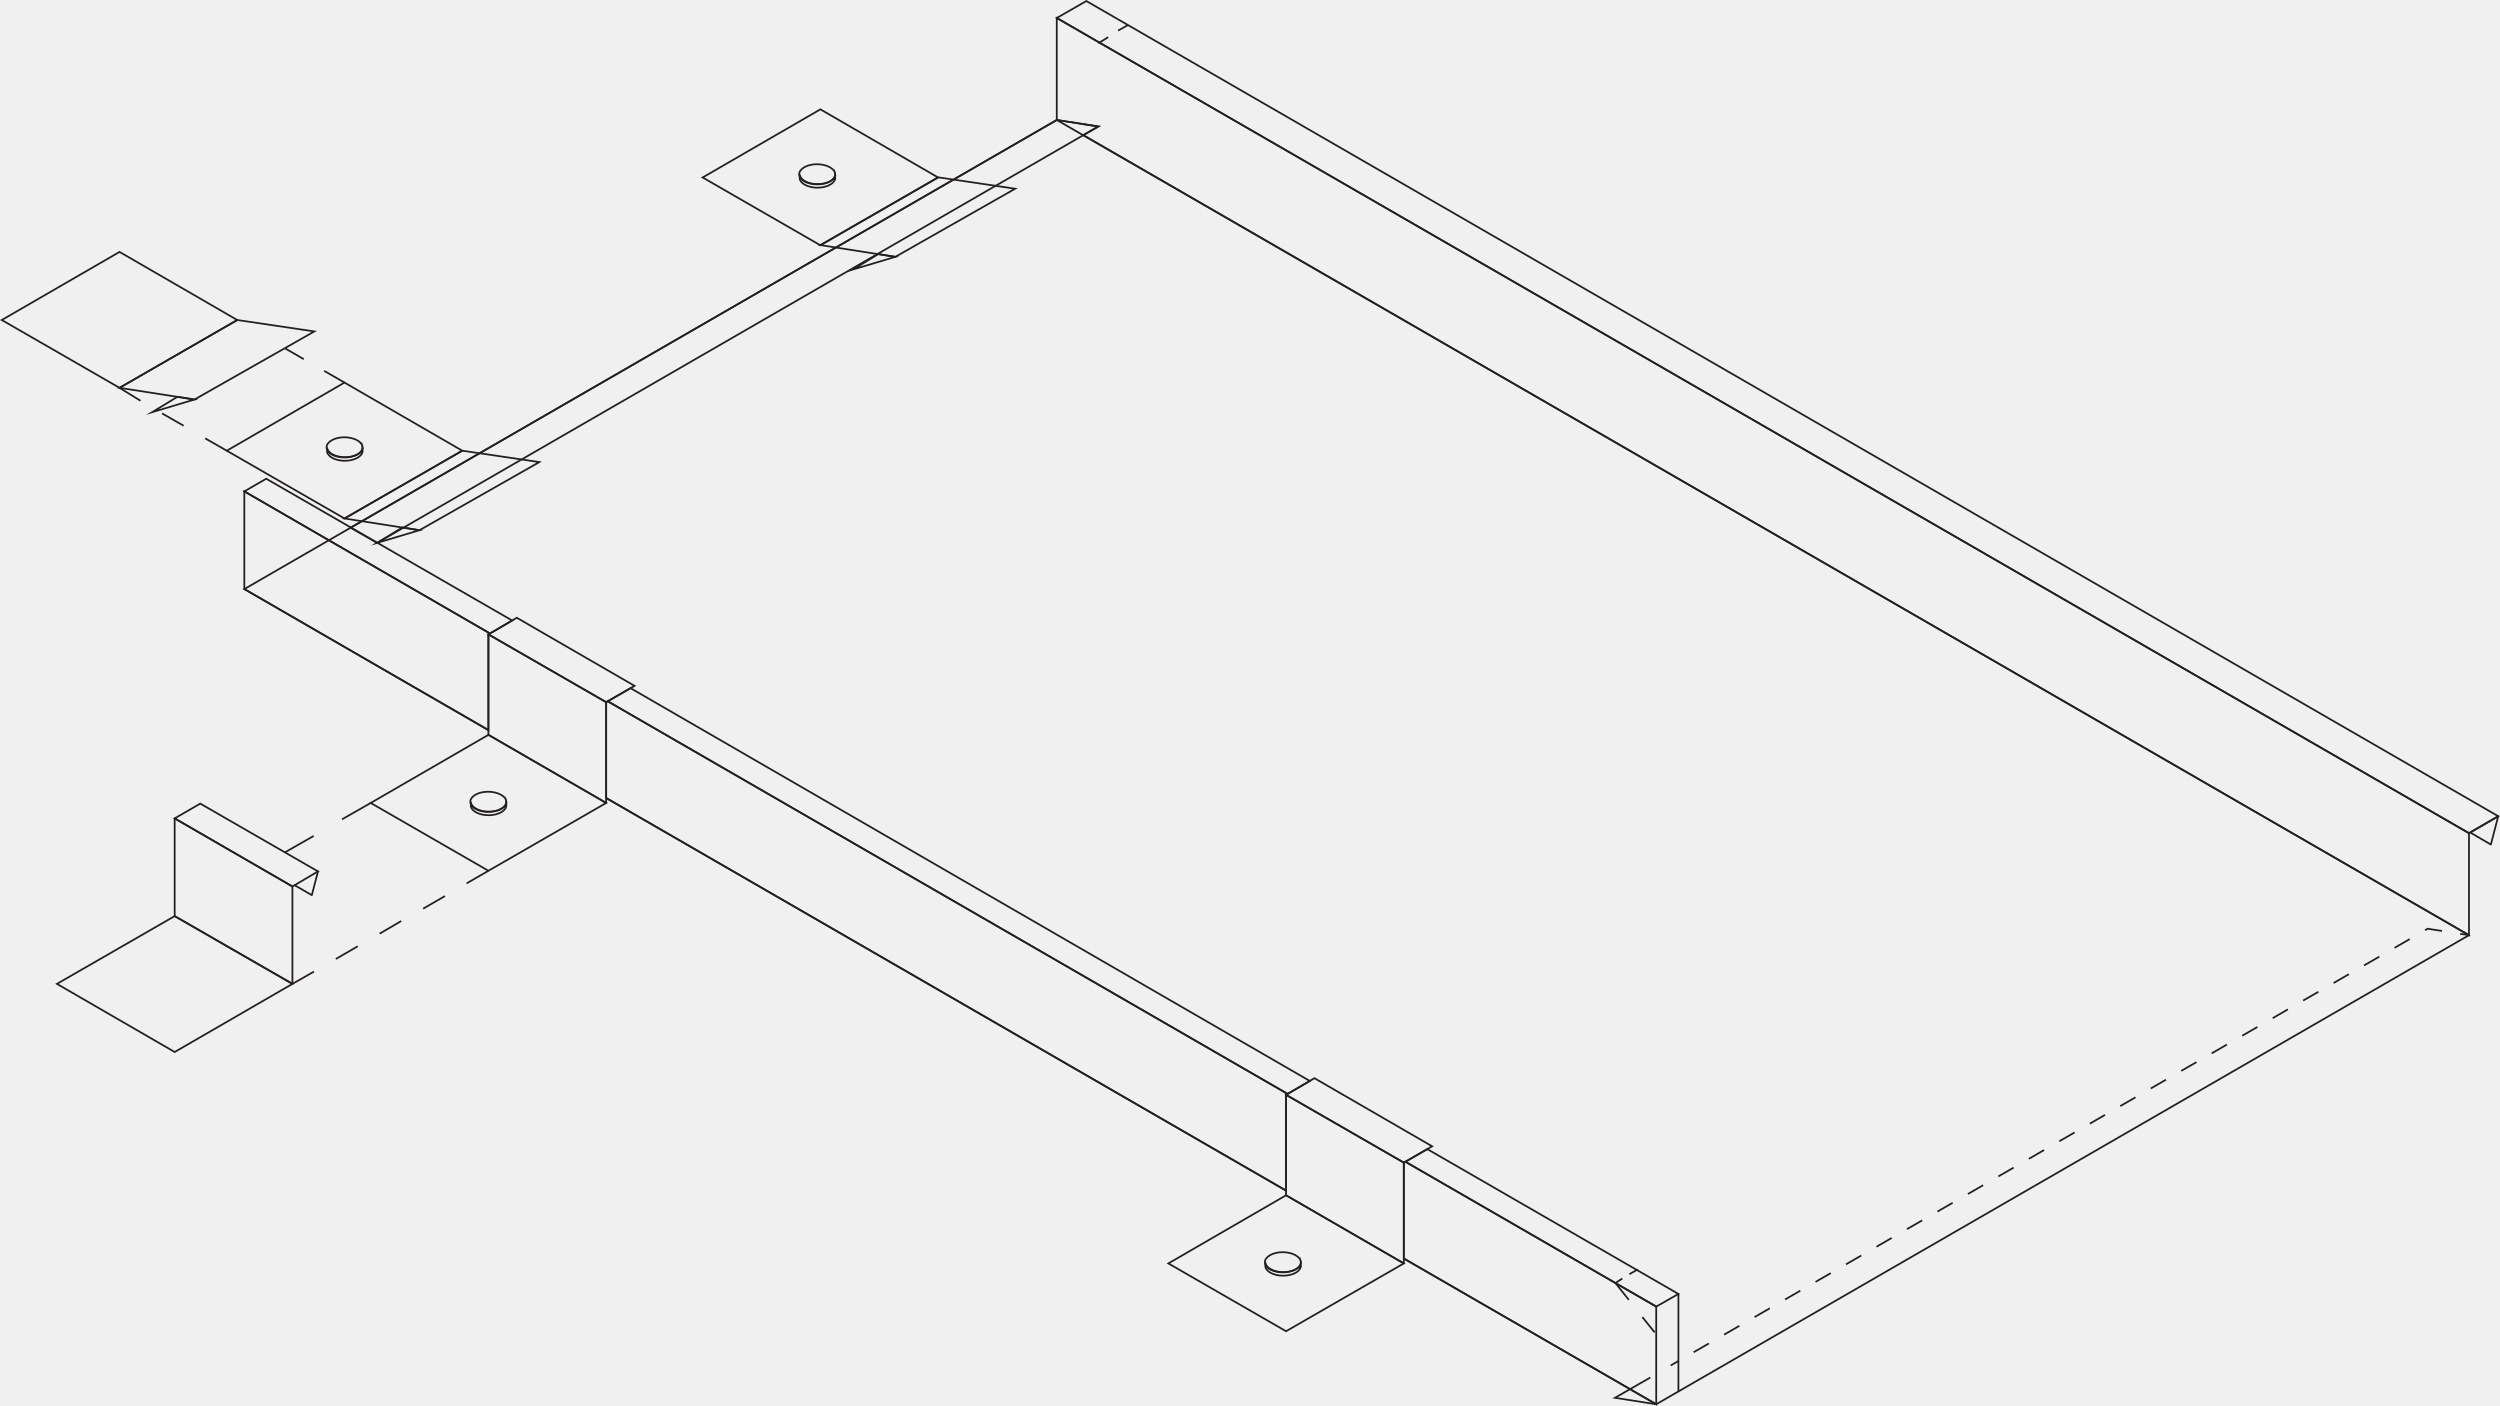
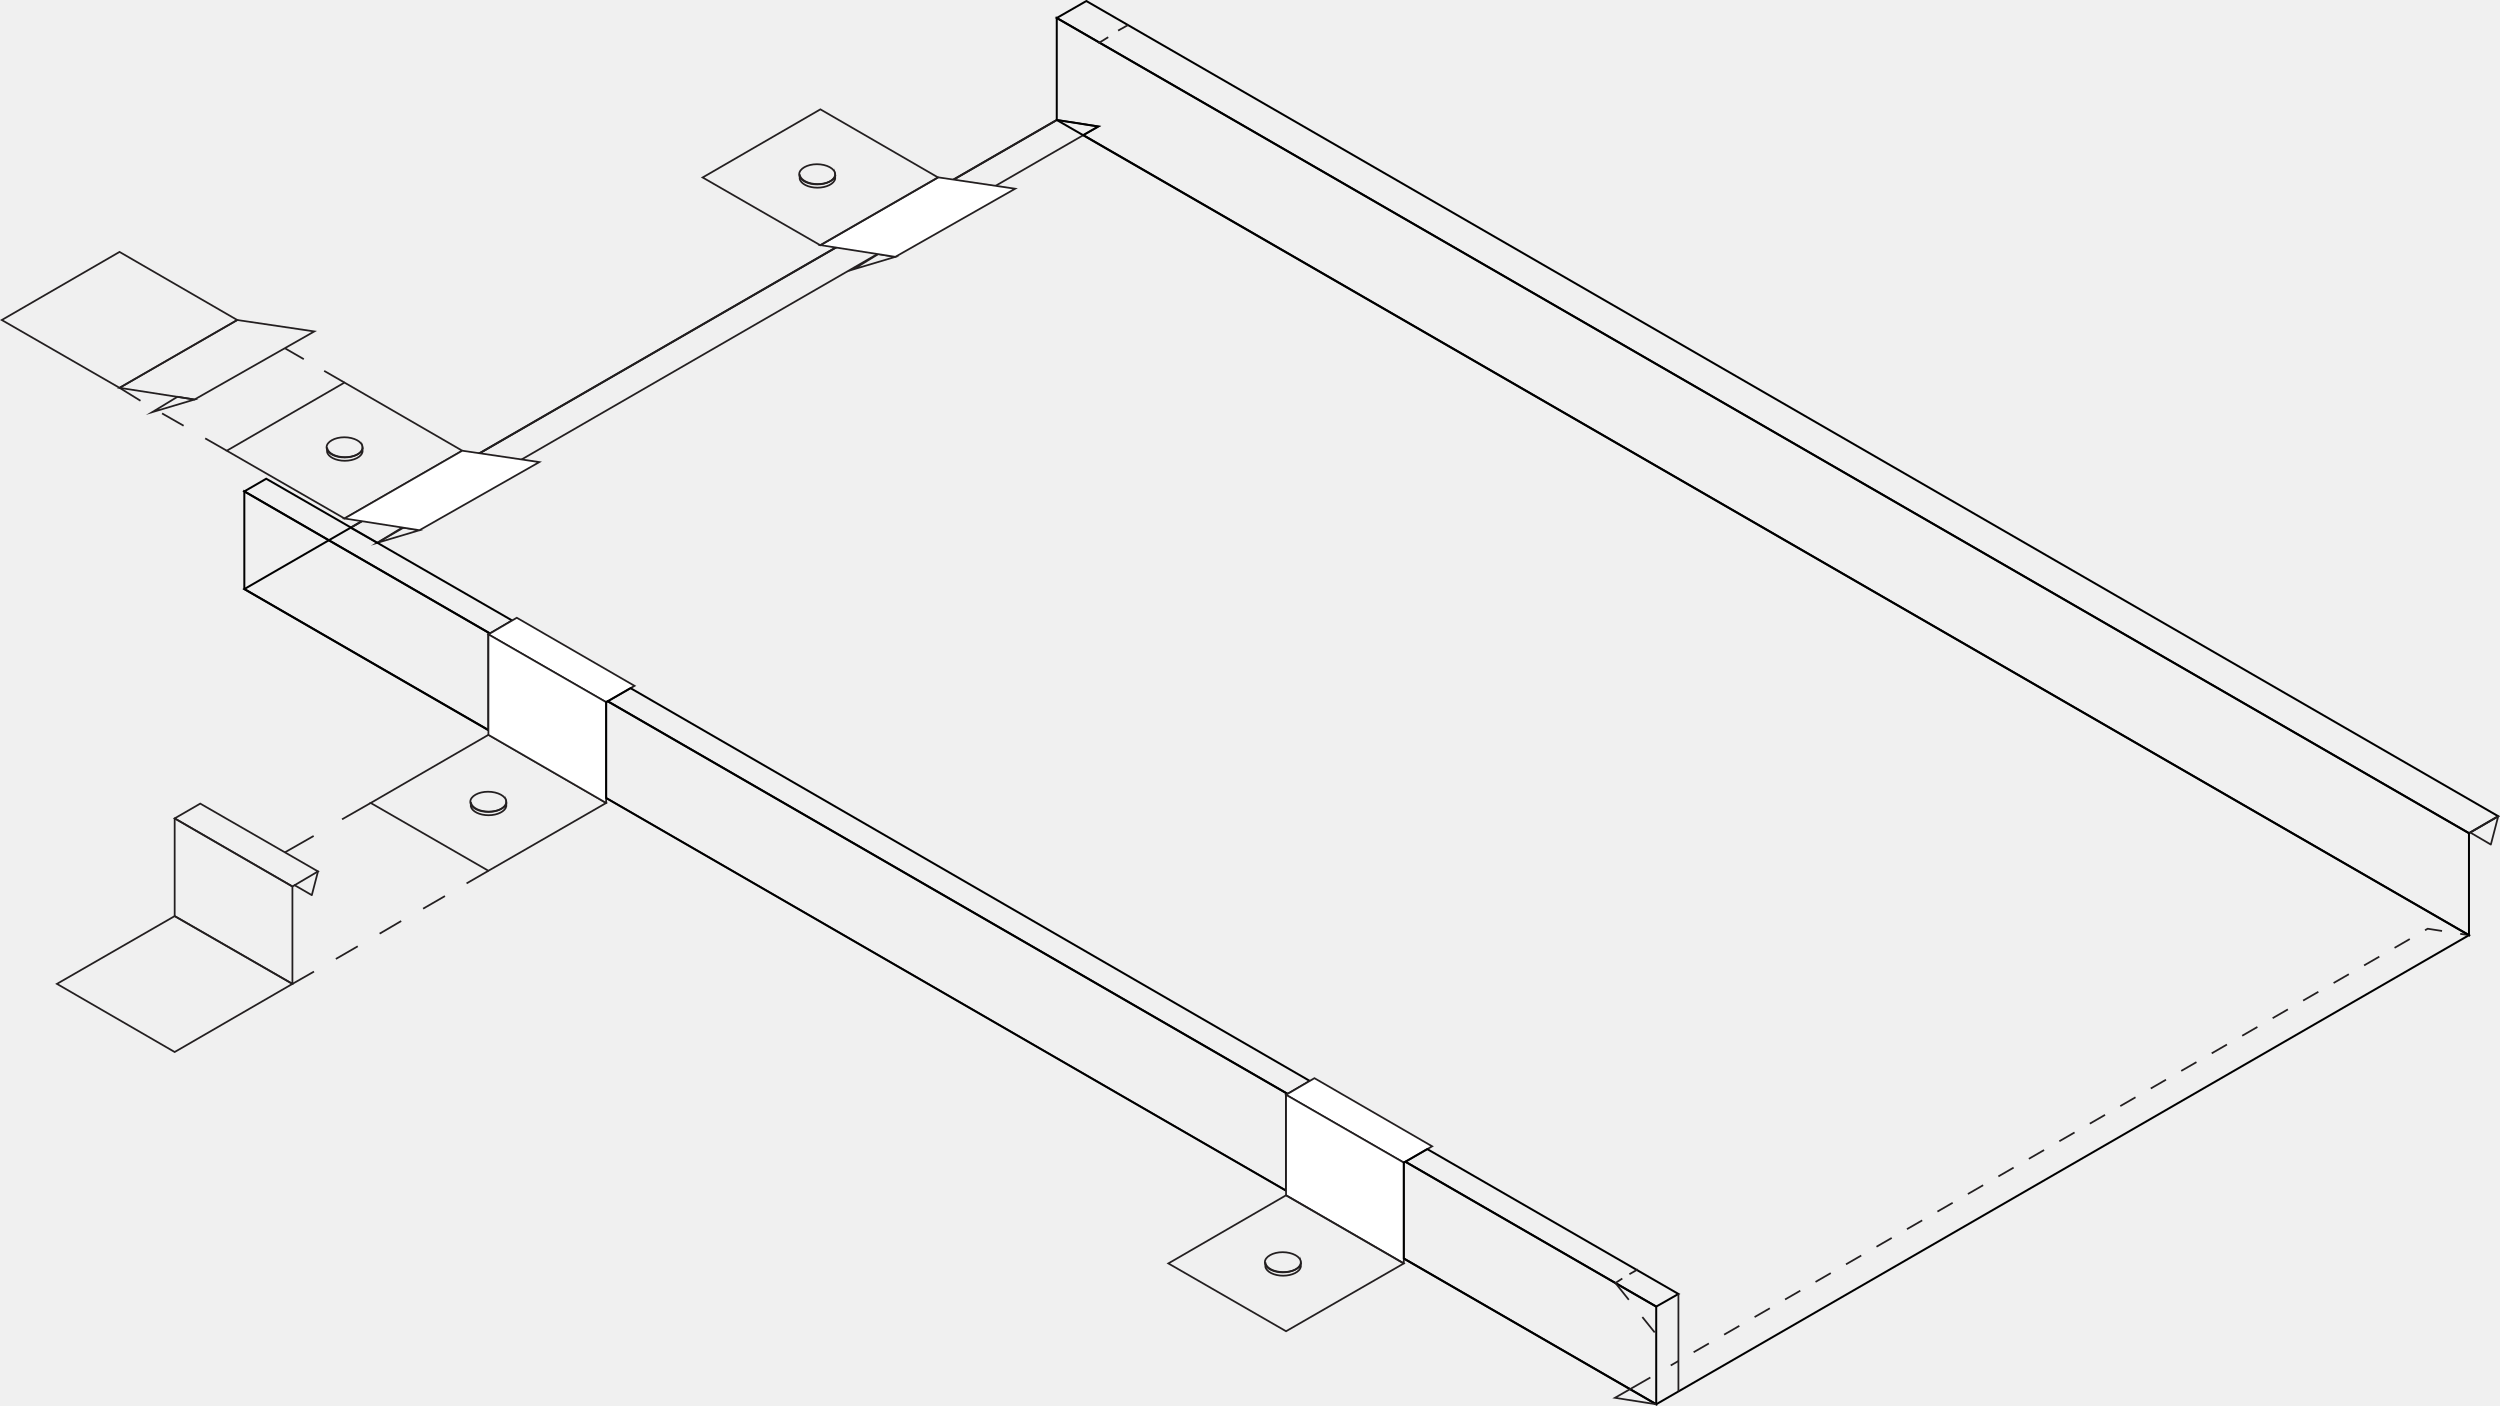
<svg xmlns="http://www.w3.org/2000/svg" id="Layer_1" data-name="Layer 1" viewBox="0 0 704.89 396.38">
  <defs>
-     <style>.cls-1,.cls-2,.cls-3{fill:none;stroke:#231f20;stroke-width:0.5px;}.cls-1,.cls-3{stroke-miterlimit:10;}.cls-2{stroke-linecap:round;stroke-linejoin:round;}.cls-3{stroke-dasharray:4.96 4.96;}</style>
+     <style>
+         .cls-1,
+         .cls-2,
+         .cls-3 {
+             fill: none;
+             stroke: #231f20;
+             stroke-width: 0.5px;
+         }
+         
+         .cls-1,
+         .cls-3 {
+             stroke-miterlimit: 10;
+         }
+         
+         .cls-2 {
+             stroke-linecap: round;
+             stroke-linejoin: round;
+         }
+         
+         .cls-3 {
+             stroke-dasharray: 4.96 4.96;
+         }
+         </style>
  </defs>
-   <polyline class="cls-1" points="137.71 205.83 68.89 166.09 92.72 152.33 297.96 33.83 696.14 263.68 466.98 395.94 395.81 354.85" />
+   <polyline class="hover_color_change" fill="none" stroke="#000000" stroke-width="0.564" points="137.71 205.83 68.89 166.09 92.72 152.33 297.96 33.83 696.14 263.68 466.98 395.94 395.81 354.85" />
  <line class="cls-1" x1="362.61" y1="335.68" x2="170.91" y2="224.99" />
  <polygon class="cls-1" points="297.96 33.83 309.69 35.66 106.34 153.06 98.84 148.8 297.96 33.83" />
  <polygon class="cls-1" points="247.66 71.63 240.52 75.98 252.44 72.42 247.66 71.63" />
-   <polygon class="cls-1" points="252.44 72.42 286.23 53.21 264.5 50 231.31 69.11 252.44 72.42" />
+   <polygon class="cls-1" style="fill: #FFF;" points="252.44 72.42 286.23 53.21 264.5 50 231.31 69.11 252.44 72.42" />
  <polygon class="cls-1" points="97.13 107.87 63.94 127.08 97.13 146.19 130.33 127.08 97.13 107.87" />
  <polygon class="cls-1" points="231.31 30.83 198.11 50.04 231.31 69.16 264.5 50.04 231.31 30.83" />
  <line class="cls-1" x1="97.13" y1="107.87" x2="91.4" y2="104.57" />
  <line class="cls-1" x1="57.85" y1="123.6" x2="63.94" y2="127.08" />
  <polygon class="cls-1" points="113.48 148.72 106.34 153.06 118.27 149.5 113.48 148.72" />
-   <polygon class="cls-1" points="118.27 149.5 152.06 130.29 130.33 127.08 97.13 146.19 118.27 149.5" />
+   <polygon class="cls-1" style="fill: #FFF;" points="118.27 149.5 152.06 130.29 130.33 127.08 97.13 146.19 118.27 149.5" />
  <polygon class="cls-1" points="33.7 71.03 0.5 90.23 33.7 109.35 66.89 90.23 33.7 71.03" />
  <polygon class="cls-1" points="50.05 111.87 42.91 116.21 54.83 112.65 50.05 111.87" />
  <polygon class="cls-1" points="54.83 112.65 88.62 93.45 66.89 90.23 33.7 109.35 54.83 112.65" />
-   <polygon class="cls-1" points="144.41 174.96 138.15 178.61 137.72 178.36 68.89 138.55 75.06 134.98 144.41 174.96" />
-   <polygon class="cls-1" points="137.71 178.36 137.71 205.89 68.89 166.09 68.89 138.54 92.72 152.33 137.71 178.36" />
-   <polygon class="cls-1" points="178.91 193.38 145.71 174.18 137.72 178.87 170.91 197.99 178.91 193.38" />
+   <polygon class="hover_color_change" fill="none" stroke="#000000" stroke-width="0.564" points="144.41 174.96 138.15 178.61 137.72 178.36 68.89 138.55 75.06 134.98 144.41 174.96" />
+   <polygon class="hover_color_change" fill="none" stroke="#000000" stroke-width="0.564" points="137.71 178.36 137.71 205.89 68.89 166.09 68.89 138.54 92.72 152.33 137.71 178.36" />
+   <polygon class="cls-1" style="fill: #FFF;" points="178.91 193.38 145.71 174.18 137.72 178.87 170.91 197.99 178.91 193.38" />
  <polygon class="cls-1" points="170.91 226.4 137.71 245.52 104.52 226.4 137.71 207.19 170.91 226.4" />
-   <polygon class="cls-2" points="170.91 197.98 170.91 226.4 137.71 207.19 137.71 178.87 170.91 197.98" />
+   <polygon class="cls-2" style="fill: #FFF;" points="170.91 197.98 170.91 226.4 137.71 207.19 137.71 178.87 170.91 197.98" />
  <line class="cls-1" x1="137.72" y1="245.52" x2="131.55" y2="249.08" />
  <line class="cls-1" x1="125.46" y1="252.65" x2="119.29" y2="256.21" />
  <line class="cls-1" x1="113.12" y1="259.69" x2="107.04" y2="263.25" />
  <line class="cls-1" x1="100.87" y1="266.81" x2="94.7" y2="270.38" />
  <line class="cls-1" x1="88.53" y1="273.94" x2="82.45" y2="277.41" />
  <line class="cls-1" x1="104.52" y1="226.4" x2="96.44" y2="231.01" />
  <line class="cls-1" x1="88.44" y1="235.7" x2="80.36" y2="240.31" />
  <polygon class="cls-1" points="49.25 230.75 56.46 226.58 89.66 245.7 82.45 249.95 49.25 230.75" />
  <polygon class="cls-2" points="49.25 230.75 49.25 258.3 82.45 277.41 82.45 249.95 49.25 230.75" />
  <polyline class="cls-2" points="89.66 245.7 87.92 252.39 83.06 249.59" />
  <polygon class="cls-1" points="49.25 258.3 16.05 277.41 49.25 296.62 82.45 277.41 49.25 258.3" />
-   <polygon class="cls-1" points="363.05 308.43 362.61 308.69 362.61 335.72 170.91 225.01 170.91 197.98 171.34 197.72 363.05 308.43" />
-   <polygon class="cls-1" points="171.35 197.73 177.78 194.03 369.31 304.79 363.05 308.44 171.35 197.73" />
-   <polygon class="cls-1" points="403.8 323.21 395.81 327.81 362.61 308.69 363.05 308.43 370.61 304 403.8 323.21" />
-   <polygon class="cls-2" points="395.81 327.81 395.81 356.23 362.61 337.02 362.61 308.69 395.81 327.81" />
+   <polygon class="hover_color_change" fill="none" stroke="#000000" stroke-width="0.564" points="363.05 308.43 362.61 308.69 362.61 335.72 170.91 225.01 170.91 197.98 171.34 197.72 363.05 308.43" />
+   <polygon class="hover_color_change" fill="none" stroke="#000000" stroke-width="0.564" points="171.35 197.73 177.78 194.03 369.31 304.79 363.05 308.44 171.35 197.73" />
+   <polygon class="cls-1" style="fill: #FFF;" points="403.8 323.21 395.81 327.81 362.61 308.69 363.05 308.43 370.61 304 403.8 323.21" />
+   <polygon class="cls-2" style="fill: #FFF;" points="395.81 327.81 395.81 356.23 362.61 337.02 362.61 308.69 395.81 327.81" />
  <polygon class="cls-1" points="395.81 356.23 362.61 375.35 329.42 356.23 362.61 337.02 395.81 356.23" />
-   <polygon class="cls-1" points="395.81 354.84 466.98 395.95 466.98 368.4 396.26 327.56 395.81 327.82 395.81 354.84" />
-   <polygon class="cls-1" points="402.42 323.99 473.24 364.84 466.98 368.4 396.26 327.56 402.42 323.99" />
+   <polygon class="hover_color_change" fill="none" stroke="#000000" stroke-width="0.564" points="395.81 354.84 466.98 395.95 466.98 368.4 396.26 327.56 395.81 327.82 395.81 354.84" />
+   <polygon class="hover_color_change" fill="none" stroke="#000000" stroke-width="0.564" points="402.42 323.99 473.24 364.84 466.98 368.4 396.26 327.56 402.42 323.99" />
  <polyline class="cls-1" points="466.98 395.95 455.34 394.12 465.33 388.39" />
  <line class="cls-1" x1="463.07" y1="371.35" x2="466.55" y2="375.68" />
  <polyline class="cls-1" points="459.25 366.49 455.47 361.75 457.42 360.49" />
  <line class="cls-1" x1="459.42" y1="359.27" x2="461.8" y2="357.9" />
  <line class="cls-1" x1="471.07" y1="385" x2="473.23" y2="383.75" />
  <polyline class="cls-3" points="477.53 381.27 684.5 261.86 691.22 262.91" />
  <line class="cls-1" x1="693.67" y1="263.3" x2="696.14" y2="263.68" />
-   <polygon class="cls-1" points="305.43 38.09 696.14 263.68 696.14 234.92 297.96 5.07 297.96 33.83 309.69 35.66 305.43 38.09" />
-   <polygon class="cls-1" points="696.14 234.92 704.39 230.14 306.3 0.29 297.96 5.07 696.14 234.92" />
+   <polygon class="hover_color_change" fill="none" stroke="#000000" stroke-width="0.564" points="305.43 38.09 696.14 263.68 696.14 234.92 297.96 5.07 297.96 33.83 309.69 35.66 305.43 38.09" />
+   <polygon class="hover_color_change" fill="none" stroke="#000000" stroke-width="0.564" points="696.14 234.92 704.39 230.14 306.3 0.29 297.96 5.07 696.14 234.92" />
  <polygon class="cls-2" points="704.39 230.14 702.31 238.13 696.49 234.72 704.39 230.14" />
  <path class="cls-1" d="M278.6,172.73v.09a2.89,2.89,0,0,1-.07.38c-.39,1.35-2.48,2.38-5,2.38s-4.58-1-5-2.38a2.89,2.89,0,0,1-.07-.38v-.09c0-1.56,2.26-2.84,5-2.84S278.6,171.16,278.6,172.73Z" transform="translate(-43.12 -123.59)" />
  <path class="cls-1" d="M278.6,172.81V174h0a.05.05,0,0,1,0,0c-.29,1.4-2.42,2.51-5,2.51s-4.71-1.1-5-2.51a1.24,1.24,0,0,1,0-.33v-.93a2.89,2.89,0,0,0,.07.38c.39,1.35,2.48,2.38,5,2.38s4.58-1,5-2.38A2.89,2.89,0,0,0,278.6,172.81Z" transform="translate(-43.12 -123.59)" />
  <path class="cls-1" d="M145.34,249.72v.09a2.89,2.89,0,0,1-.07.38c-.39,1.35-2.48,2.38-5,2.38s-4.58-1-5-2.38a2.89,2.89,0,0,1-.07-.38v-.09c0-1.56,2.26-2.84,5-2.84S145.34,248.16,145.34,249.72Z" transform="translate(-43.12 -123.59)" />
  <path class="cls-1" d="M145.34,249.81V251h0a.05.05,0,0,1,0,0c-.29,1.4-2.42,2.51-5,2.51s-4.71-1.1-5-2.51a1.24,1.24,0,0,1,0-.33v-.93a2.89,2.89,0,0,0,.07.38c.39,1.35,2.48,2.38,5,2.38s4.58-1,5-2.38A2.89,2.89,0,0,0,145.34,249.81Z" transform="translate(-43.12 -123.59)" />
  <path class="cls-1" d="M185.87,349.66v.09a2.89,2.89,0,0,1-.07.38c-.39,1.35-2.48,2.38-5,2.38s-4.58-1-5-2.38a2.89,2.89,0,0,1-.07-.38v-.09c0-1.56,2.26-2.84,5-2.84S185.87,348.09,185.87,349.66Z" transform="translate(-43.12 -123.59)" />
  <path class="cls-1" d="M185.87,349.74v1.2h0a.05.05,0,0,1,0,0c-.29,1.4-2.42,2.51-5,2.51s-4.71-1.1-5-2.51a1.24,1.24,0,0,1,0-.33v-.93a2.89,2.89,0,0,0,.07.38c.39,1.35,2.48,2.38,5,2.38s4.58-1,5-2.38A2.89,2.89,0,0,0,185.87,349.74Z" transform="translate(-43.12 -123.59)" />
  <path class="cls-1" d="M409.9,479.49v.09a2.89,2.89,0,0,1-.07.38c-.39,1.35-2.48,2.38-5,2.38s-4.58-1-5-2.38a2.89,2.89,0,0,1-.07-.38v-.09c0-1.56,2.26-2.84,5-2.84S409.9,477.92,409.9,479.49Z" transform="translate(-43.12 -123.59)" />
  <path class="cls-1" d="M409.9,479.57v1.2h0a.05.05,0,0,1,0,0c-.29,1.4-2.42,2.51-5,2.51s-4.71-1.1-5-2.51a1.24,1.24,0,0,1,0-.33v-.93a2.89,2.89,0,0,0,.07.38c.39,1.35,2.48,2.38,5,2.38s4.58-1,5-2.38A2.89,2.89,0,0,0,409.9,479.57Z" transform="translate(-43.12 -123.59)" />
  <line class="cls-1" x1="39.61" y1="113" x2="33.7" y2="109.35" />
  <line class="cls-1" x1="45.69" y1="116.56" x2="51.77" y2="120.04" />
  <line class="cls-1" x1="85.66" y1="101.27" x2="80.3" y2="98.18" />
  <line class="cls-1" x1="309.69" y1="12.19" x2="312.47" y2="10.48" />
  <line class="cls-1" x1="318.04" y1="7.07" x2="315.25" y2="8.63" />
  <line class="cls-1" x1="473.24" y1="364.84" x2="473.24" y2="392.33" />
</svg>
